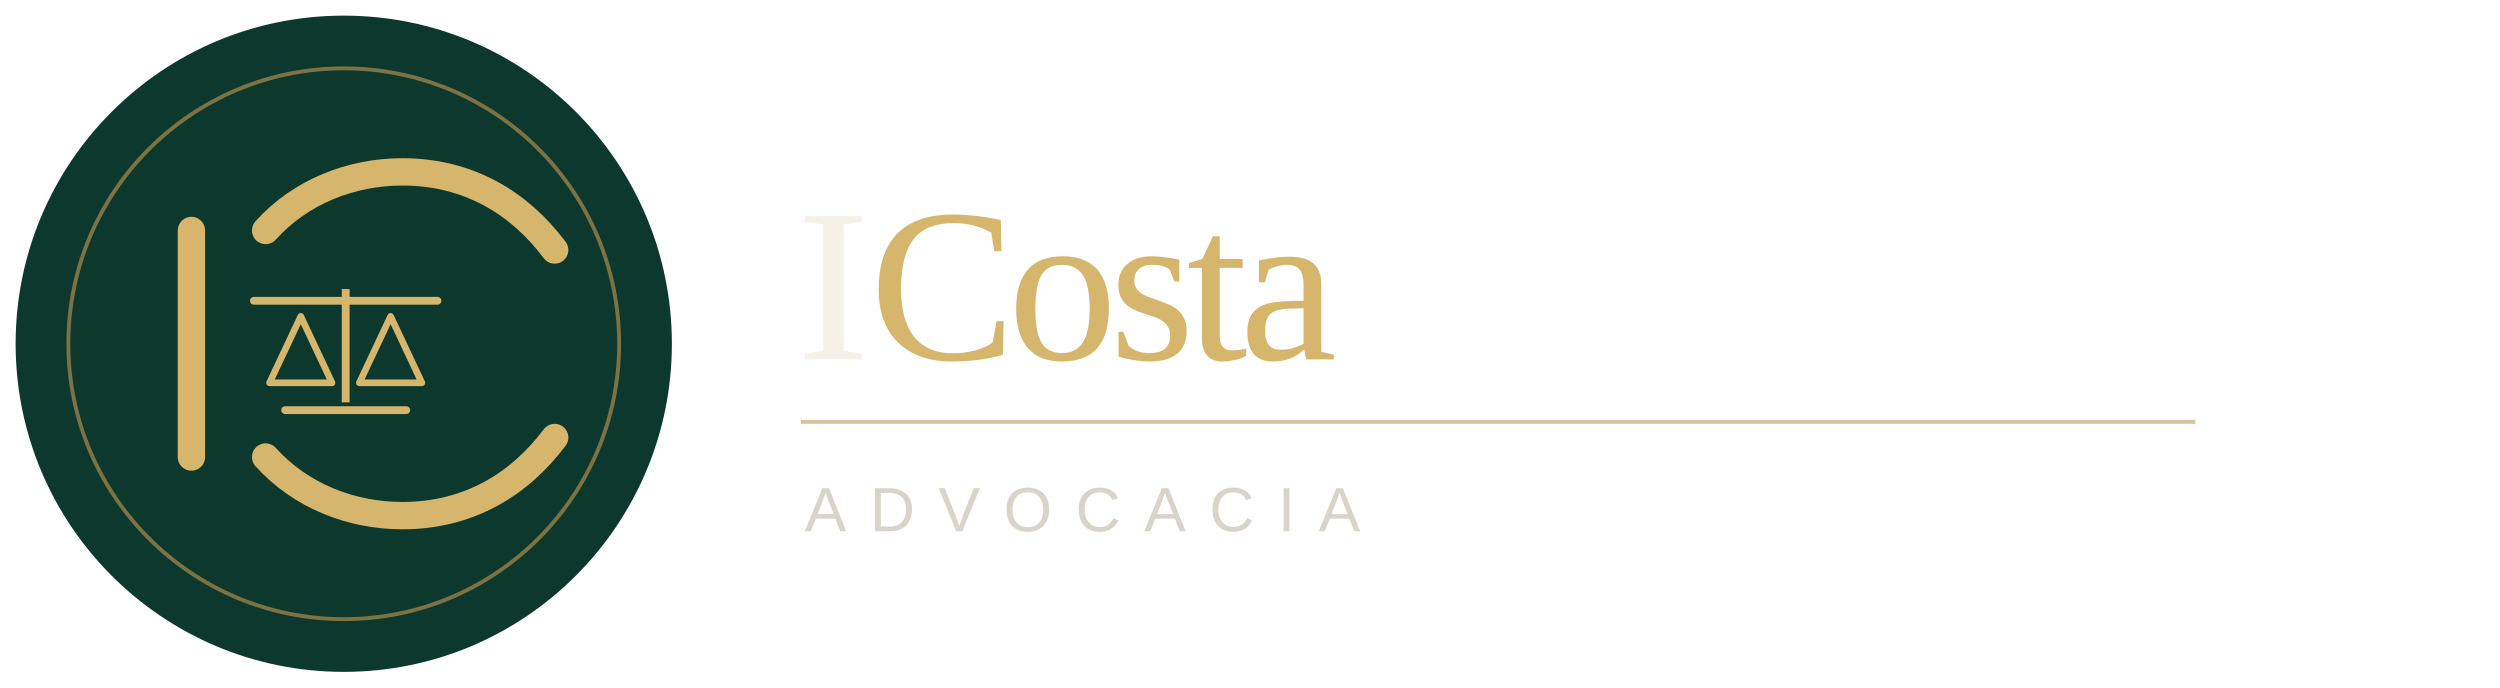
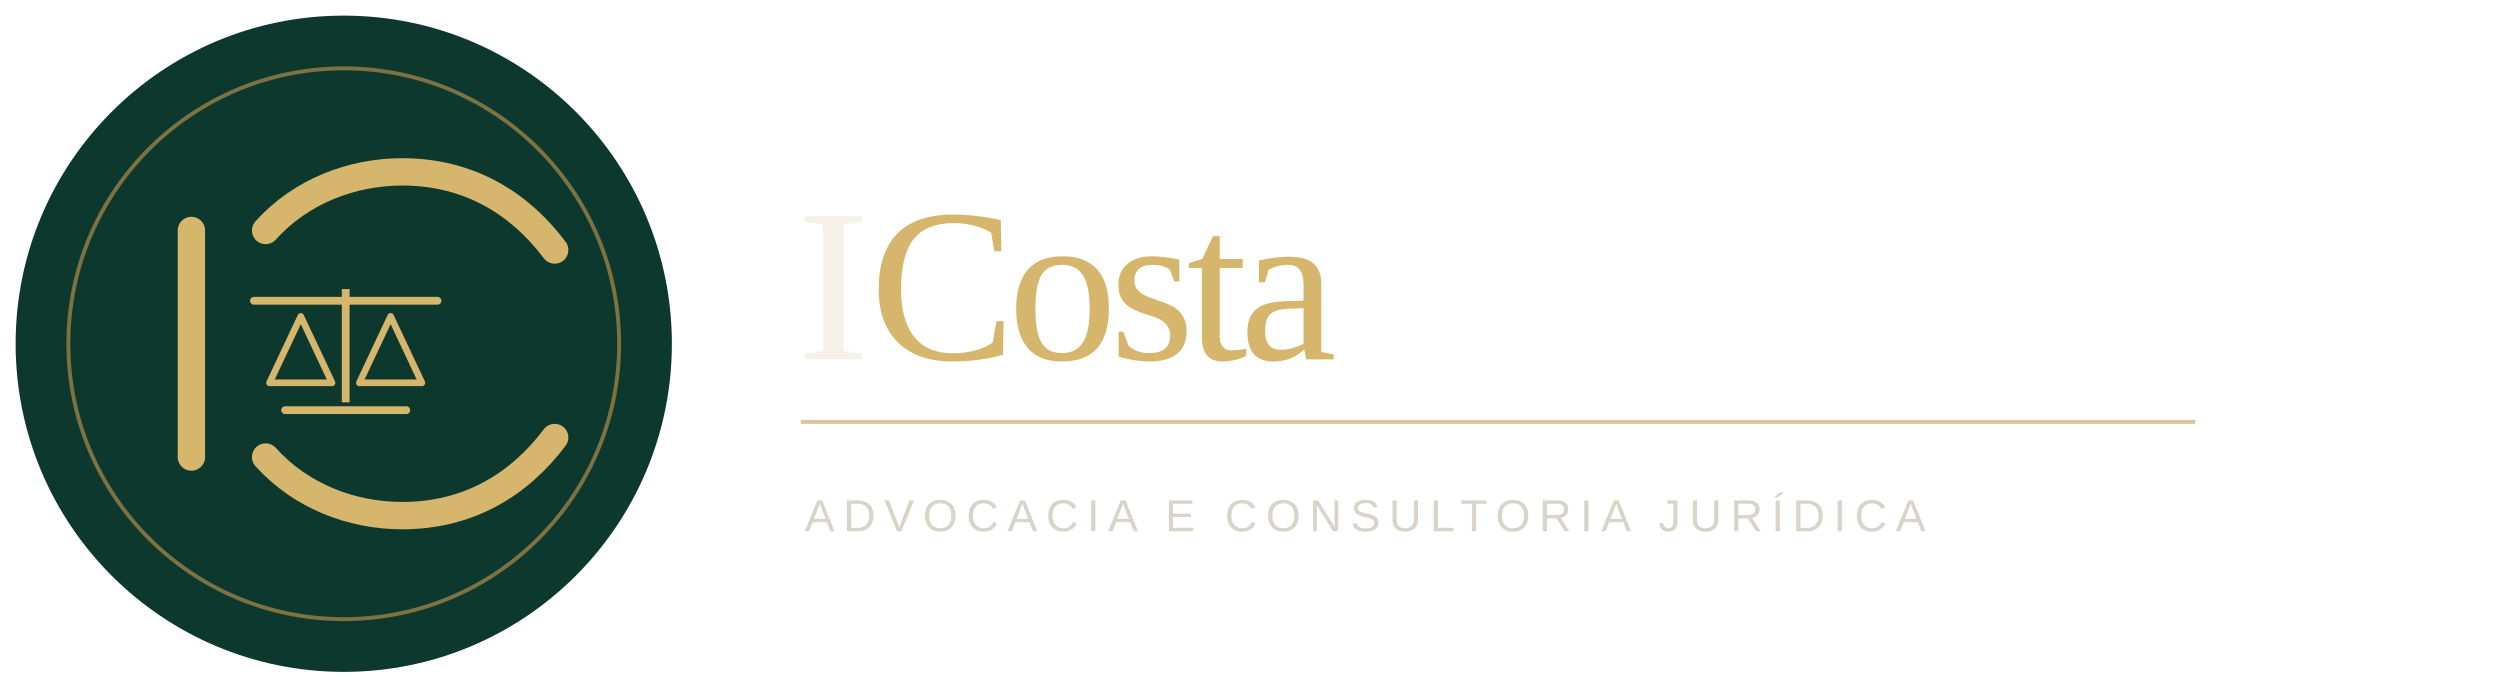
<svg xmlns="http://www.w3.org/2000/svg" width="640" height="176" viewBox="0 0 640 176" fill="none" role="img" aria-labelledby="title desc">
  <g transform="translate(4 4)">
    <rect x="0" y="0" width="168" height="168" rx="84" fill="#0D382D" />
    <circle cx="84" cy="84" r="70.5" stroke="#B9914B" stroke-width="1" opacity=".65" />
    <path d="M45 55V113" stroke="#D5B66C" stroke-width="7" stroke-linecap="round" />
    <path d="M64 55C73 45 86 40 99 40C116 40 129 48 138 60" stroke="#D5B66C" stroke-width="7" stroke-linecap="round" />
    <path d="M64 113C73 123 86 128 99 128C116 128 129 120 138 108" stroke="#D5B66C" stroke-width="7" stroke-linecap="round" />
    <path d="M61 73H108" stroke="#D5B66C" stroke-width="2" stroke-linecap="round" />
    <path d="M84.5 70V99" stroke="#D5B66C" stroke-width="2" />
    <path d="M73 77L65 94H81L73 77Z" stroke="#D5B66C" stroke-width="1.7" stroke-linejoin="round" />
    <path d="M96 77L88 94H104L96 77Z" stroke="#D5B66C" stroke-width="1.7" stroke-linejoin="round" />
    <path d="M69 101H100" stroke="#D5B66C" stroke-width="2" stroke-linecap="round" />
  </g>
  <g transform="translate(204 42)">
    <text x="0" y="50" fill="#F5F1E8" font-family="Georgia, 'Times New Roman', serif" font-size="56" letter-spacing="-2">I<tspan fill="#D5B66C">Costa</tspan>
    </text>
    <path d="M1 66H358" stroke="#B9914B" stroke-width="1" opacity=".55" />
-     <text x="2" y="94" fill="#D8D4CA" font-family="Arial, Helvetica, sans-serif" font-size="16" letter-spacing="6">ADVOCACIA</text>
+     <text x="2" y="94" fill="#D8D4CA" font-family="Arial, Helvetica, sans-serif" font-size="11.5" letter-spacing="2.2">ADVOCACIA E CONSULTORIA JURÍDICA</text>
  </g>
</svg>
